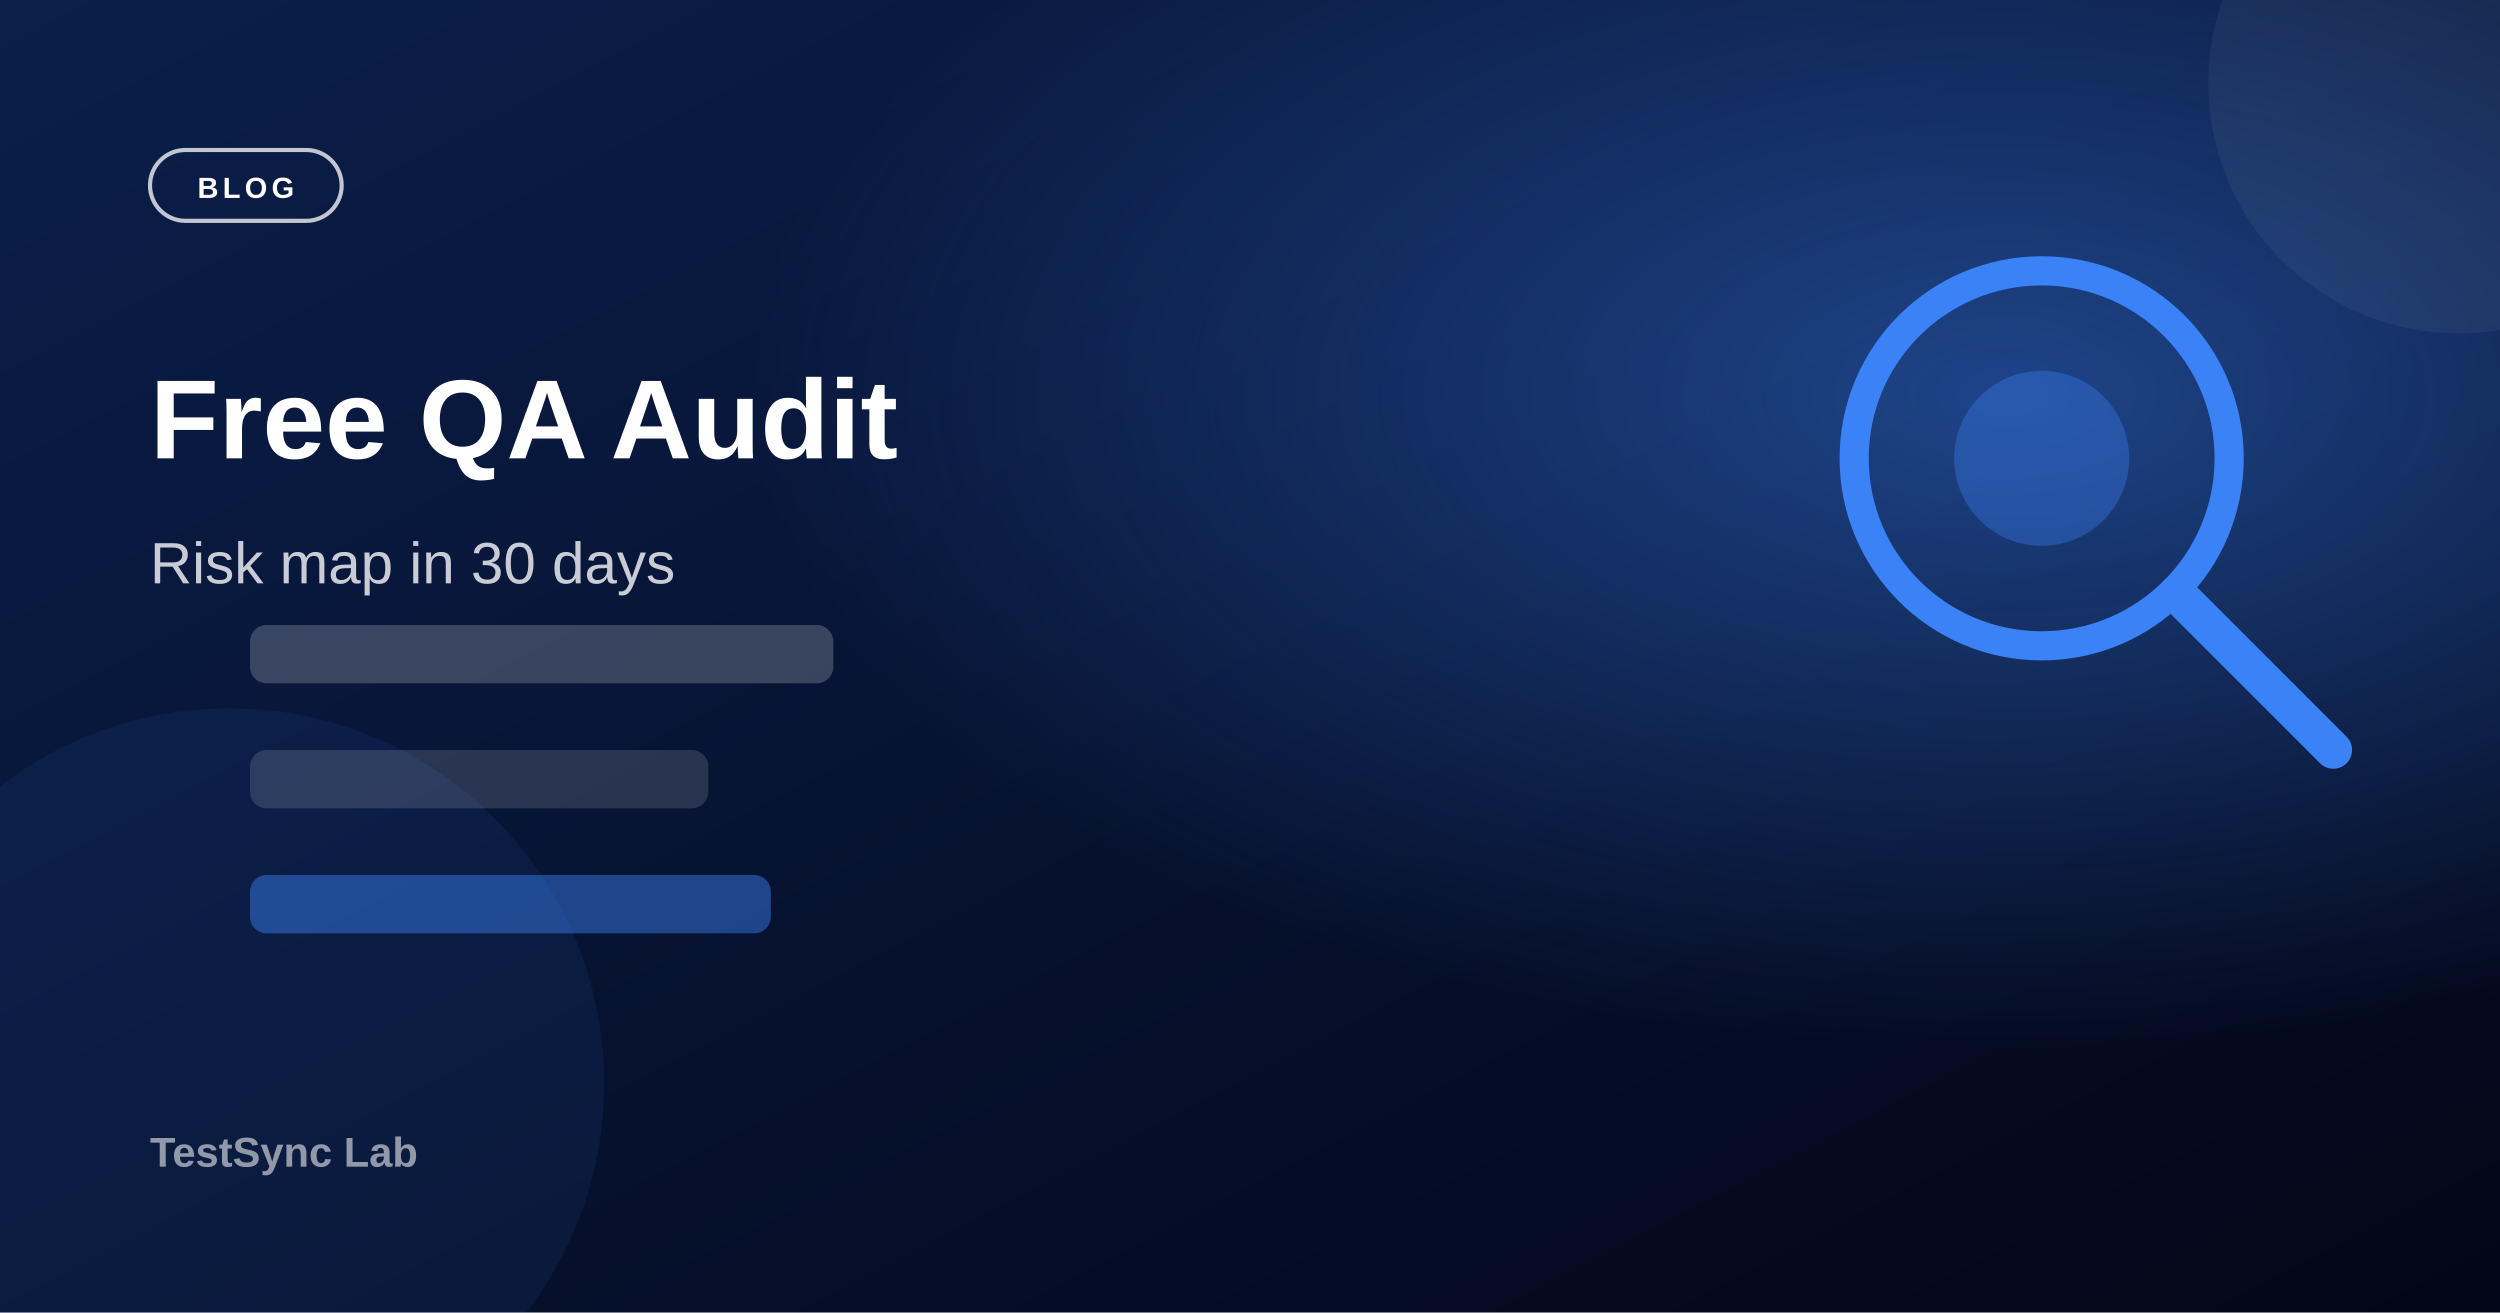
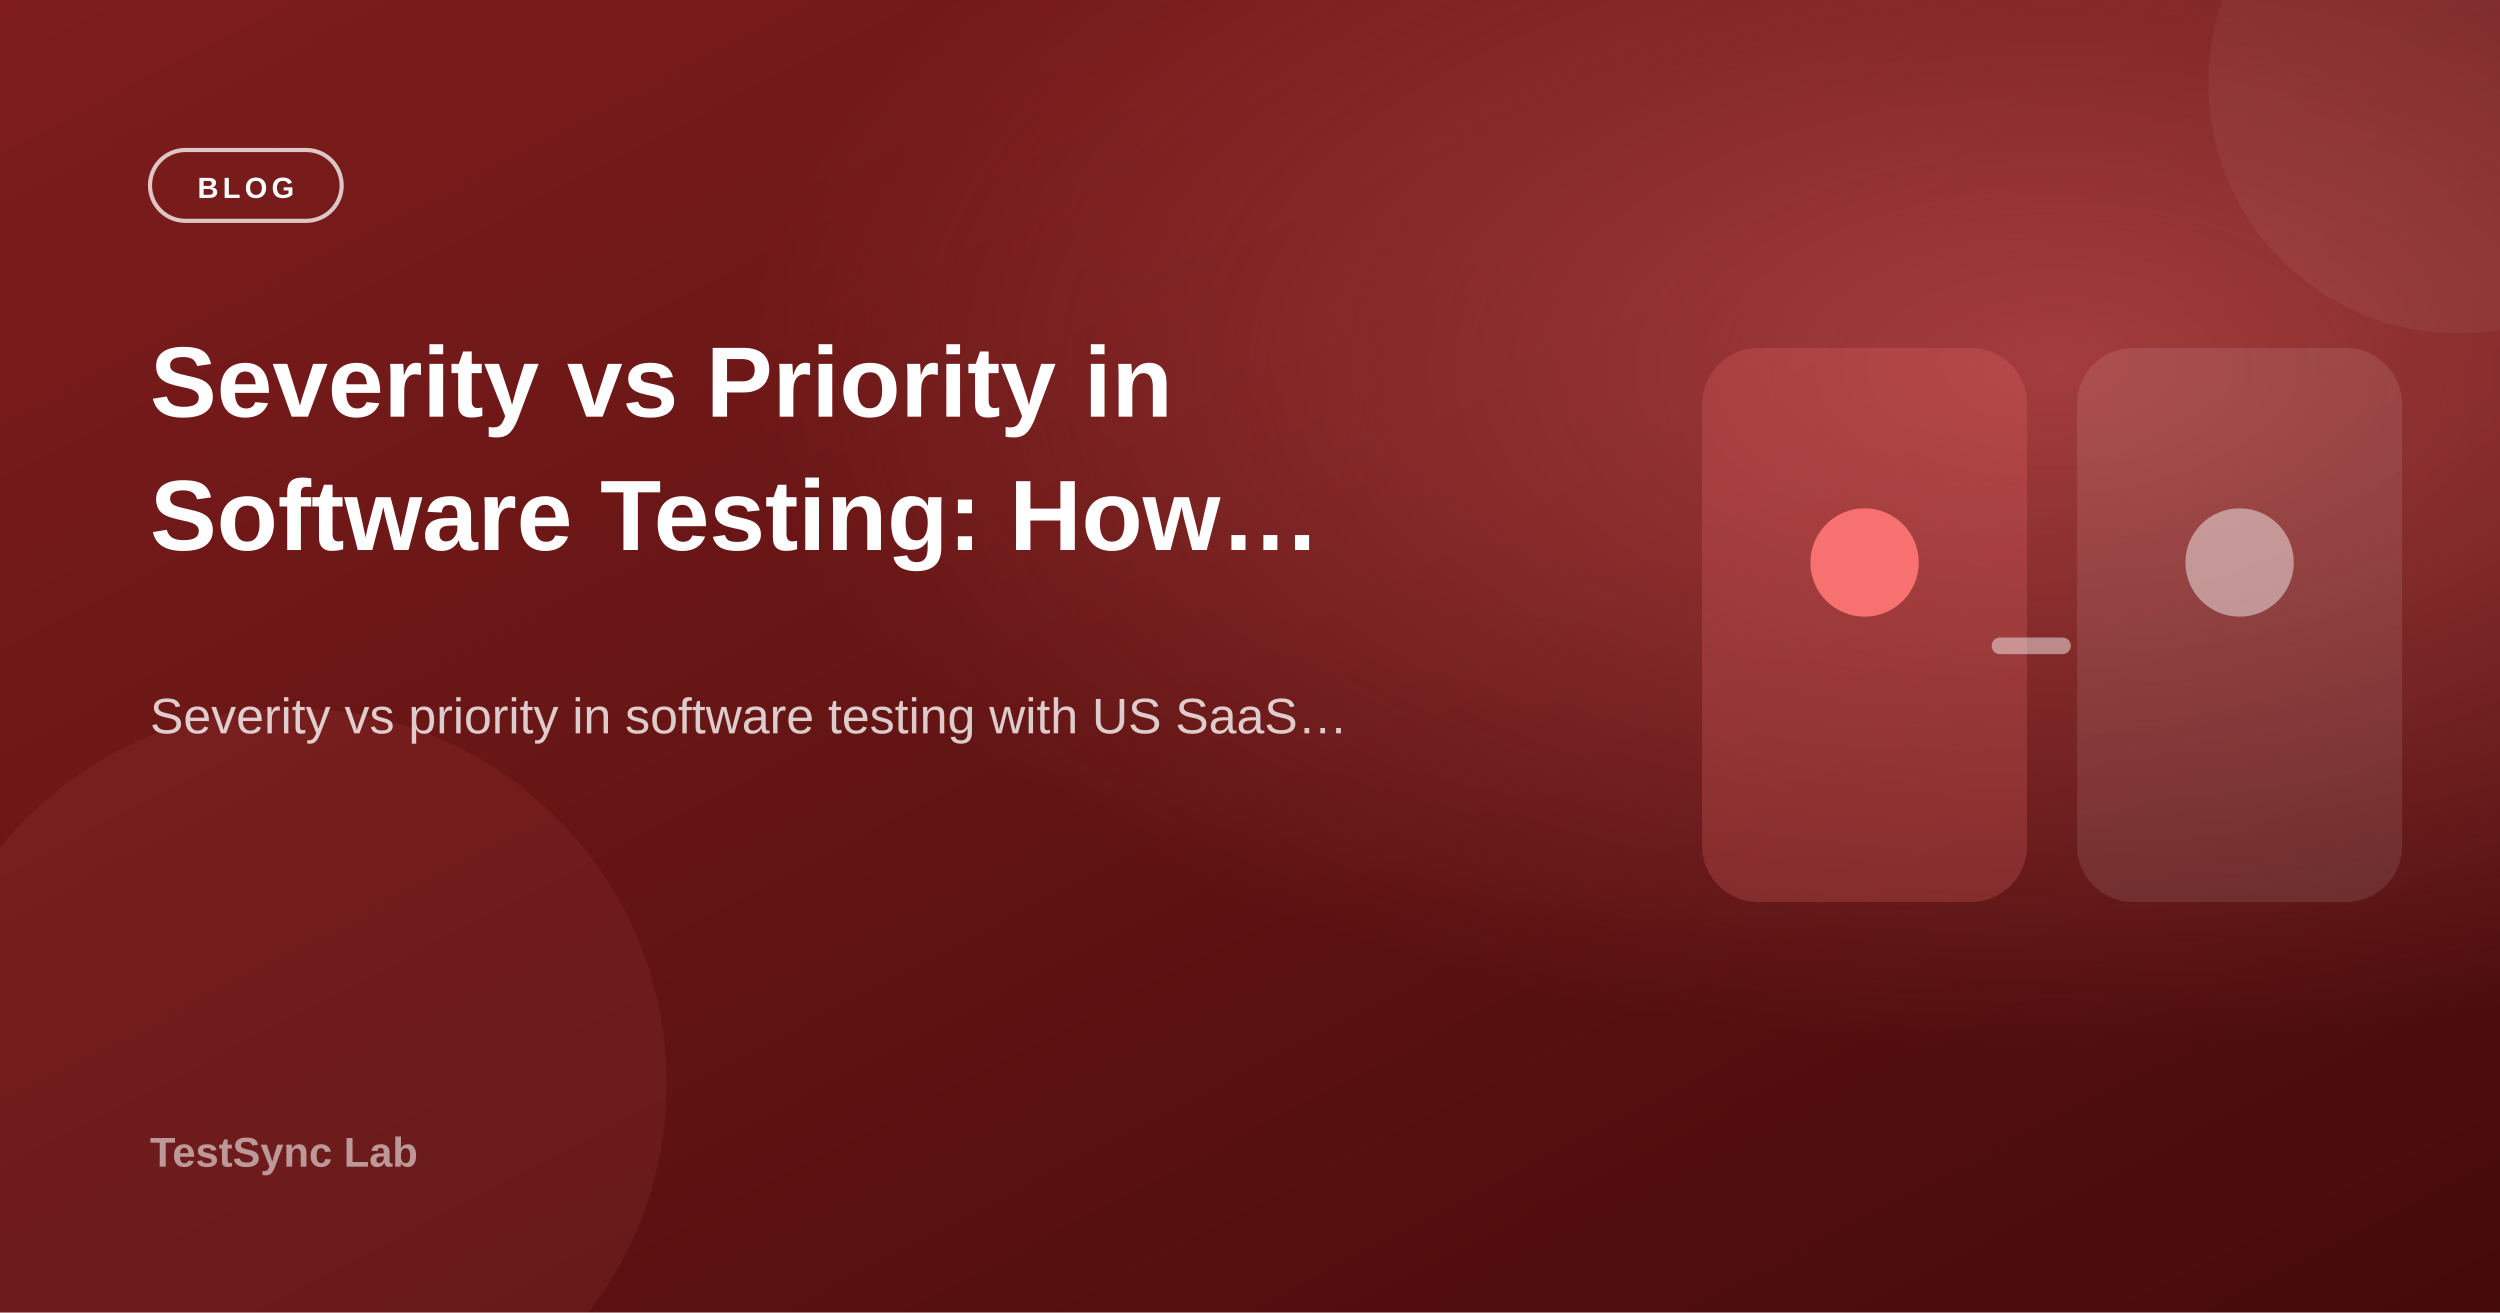
- <svg xmlns="http://www.w3.org/2000/svg" width="1200" height="630" viewBox="0 0 1200 630" role="img" aria-label="Free QA Audit">
+ <svg xmlns="http://www.w3.org/2000/svg" width="1200" height="630" viewBox="0 0 1200 630" role="img" aria-label="Severity vs Priority in Software Testing: How to Triage Bugs">
  <defs>
    <linearGradient id="g" x1="0" y1="0" x2="1" y2="1">
-       <stop offset="0%" stop-color="#0B1F4B" />
-       <stop offset="100%" stop-color="#020617" />
+       <stop offset="0%" stop-color="#7F1D1D" />
+       <stop offset="100%" stop-color="#450A0A" />
    </linearGradient>
-     <radialGradient id="glow" cx="80%" cy="30%" r="50%">
-       <stop offset="0%" stop-color="#3B82F6" stop-opacity="0.45" />
-       <stop offset="100%" stop-color="#3B82F6" stop-opacity="0" />
+     <radialGradient id="glow" cx="82%" cy="28%" r="52%">
+       <stop offset="0%" stop-color="#F87171" stop-opacity="0.45" />
+       <stop offset="100%" stop-color="#F87171" stop-opacity="0" />
    </radialGradient>
  </defs>
  <rect width="1200" height="630" fill="url(#g)" />
  <rect width="1200" height="630" fill="url(#glow)" />
-   <circle cx="110" cy="520" r="180" fill="#3B82F6" opacity="0.08" />
+   <circle cx="140" cy="520" r="180" fill="#F87171" opacity="0.08" />
  <circle cx="1180" cy="40" r="120" fill="#fff" opacity="0.05" />
  <rect x="72" y="72" width="92" height="34" rx="17" fill="none" stroke="#fff" stroke-width="2" opacity="0.75" />
  <text x="118" y="95" text-anchor="middle" fill="#fff" font-family="Arial, Helvetica, sans-serif" font-size="14" font-weight="700" letter-spacing="2">BLOG</text>
-   <text x="72" y="220" fill="#fff" font-family="Arial, Helvetica, sans-serif" font-size="54" font-weight="800">Free QA Audit</text>
-   <text x="72" y="280" fill="#fff" font-family="Arial, Helvetica, sans-serif" font-size="28" font-weight="500" opacity="0.78">Risk map in 30 days</text>
+   <text x="72" y="200" fill="#fff" font-family="Arial, Helvetica, sans-serif" font-size="48" font-weight="800">Severity vs Priority in</text>
+   <text x="72" y="264" fill="#fff" font-family="Arial, Helvetica, sans-serif" font-size="48" font-weight="800">Software Testing: How…</text>
+   <text x="72" y="352" fill="#fff" font-family="Arial, Helvetica, sans-serif" font-size="24" font-weight="500" opacity="0.78">Severity vs priority in software testing with US SaaS…</text>
  <text x="72" y="560" fill="#fff" font-family="Arial, Helvetica, sans-serif" font-size="20" font-weight="600" opacity="0.55">TestSync Lab</text>
-   <circle cx="980" cy="220" r="90" fill="none" stroke="#3B82F6" stroke-width="14" />
-   <circle cx="980" cy="220" r="42" fill="#3B82F6" opacity="0.35" />
-   <path d="M1045 285 L1120 360" stroke="#3B82F6" stroke-width="18" stroke-linecap="round" />
-   <rect x="120" y="300" width="280" height="28" rx="8" fill="#fff" opacity="0.2" />
-   <rect x="120" y="360" width="220" height="28" rx="8" fill="#fff" opacity="0.14" />
-   <rect x="120" y="420" width="250" height="28" rx="8" fill="#3B82F6" opacity="0.45" />
+   <rect x="820" y="170" width="150" height="260" rx="24" fill="#F87171" opacity="0.22" stroke="#F87171" stroke-width="6" />
+   <rect x="1000" y="170" width="150" height="260" rx="24" fill="#fff" opacity="0.10" stroke="#fff" stroke-width="6" />
+   <circle cx="895" cy="270" r="26" fill="#F87171" />
+   <circle cx="1075" cy="270" r="26" fill="#fff" opacity="0.45" />
+   <path d="M960 310 H990" stroke="#fff" stroke-width="8" stroke-linecap="round" opacity="0.45" />
</svg>
